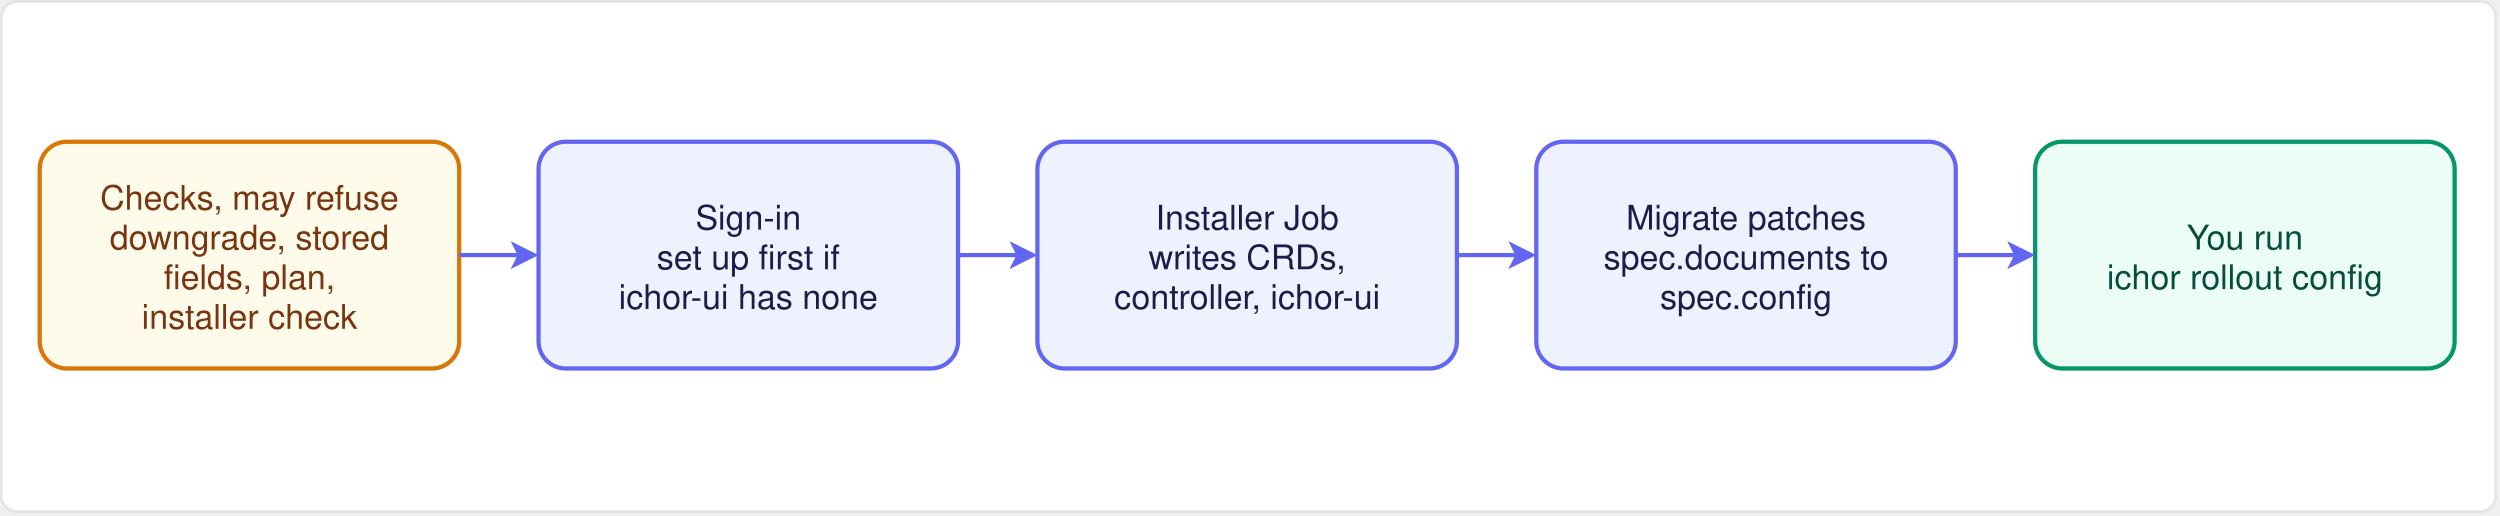
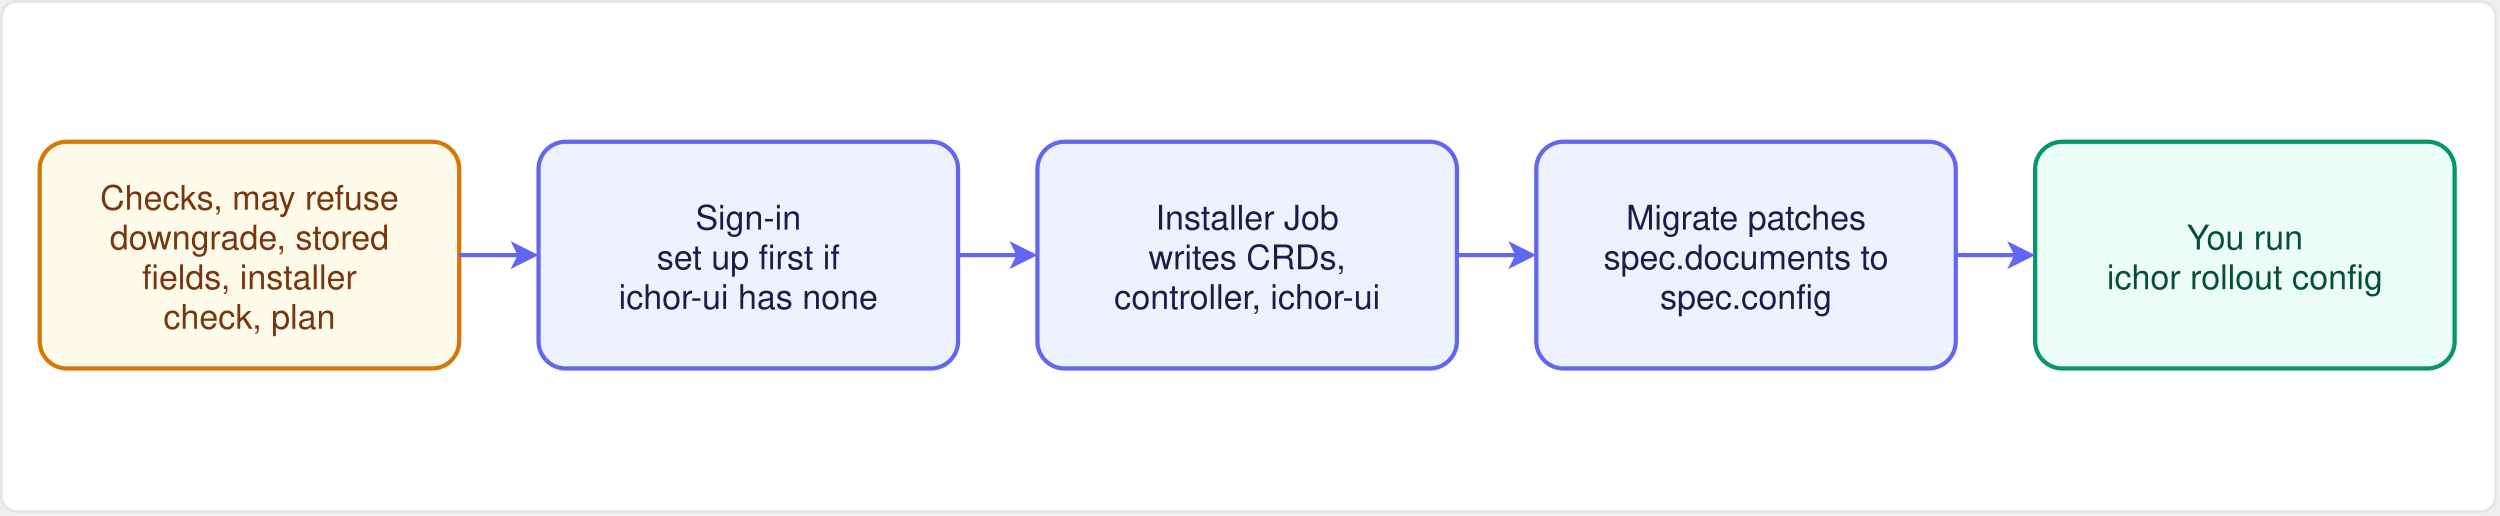
- <svg xmlns="http://www.w3.org/2000/svg" style="background: transparent; background-color: transparent; color-scheme: light;" version="1.1" width="882px" height="182px" viewBox="0 0 882 182" content="&lt;mxfile host=&quot;Electron&quot;&gt;&#10;  &lt;diagram id=&quot;d&quot; name=&quot;d&quot;&gt;&#10;    &lt;mxGraphModel grid=&quot;0&quot; gridSize=&quot;10&quot; guides=&quot;1&quot; tooltips=&quot;1&quot; connect=&quot;1&quot; arrows=&quot;1&quot; fold=&quot;0&quot; page=&quot;0&quot; pageScale=&quot;1&quot; pageWidth=&quot;900&quot; pageHeight=&quot;200&quot; math=&quot;0&quot; shadow=&quot;0&quot;&gt;&#10;      &lt;root&gt;&#10;        &lt;mxCell id=&quot;0&quot; style=&quot;html=0;&quot; /&gt;&#10;        &lt;mxCell id=&quot;1&quot; parent=&quot;0&quot; style=&quot;html=0;&quot; /&gt;&#10;        &lt;mxCell id=&quot;bg&quot; parent=&quot;1&quot; style=&quot;rounded=1;arcSize=3;fillColor=light-dark(#FFFFFF,#0A0A0A);strokeColor=light-dark(#E5E5E5,#262626);strokeWidth=1;html=0;&quot; value=&quot;&quot; vertex=&quot;1&quot;&gt;&#10;          &lt;mxGeometry height=&quot;180&quot; width=&quot;880&quot; x=&quot;10&quot; y=&quot;10&quot; as=&quot;geometry&quot; /&gt;&#10;        &lt;/mxCell&gt;&#10;        &lt;mxCell id=&quot;s1&quot; parent=&quot;1&quot; style=&quot;rounded=1;arcSize=12;fillColor=light-dark(#FFFBEB,#2B2008);strokeColor=light-dark(#D97706,#FBBF24);strokeWidth=1.5;fontColor=light-dark(#78350F,#FDE68A);fontFamily=Helvetica;fontSize=12;align=center;verticalAlign=middle;html=0;&quot; value=&quot;Checks, may refuse&amp;#xa;downgrade, stored&amp;#xa;fields, plan,&amp;#xa;installer check&quot; vertex=&quot;1&quot;&gt;&#10;          &lt;mxGeometry height=&quot;80&quot; width=&quot;148&quot; x=&quot;24&quot; y=&quot;60&quot; as=&quot;geometry&quot; /&gt;&#10;        &lt;/mxCell&gt;&#10;        &lt;mxCell id=&quot;s2&quot; parent=&quot;1&quot; style=&quot;rounded=1;arcSize=12;fillColor=light-dark(#EEF2FF,#232553);strokeColor=light-dark(#6366F1,#818CF8);strokeWidth=1.5;fontColor=light-dark(#1E1B4B,#E0E7FF);fontFamily=Helvetica;fontSize=12;align=center;verticalAlign=middle;html=0;&quot; value=&quot;Sign-in&amp;#xa;set up first if&amp;#xa;ichor-ui has none&quot; vertex=&quot;1&quot;&gt;&#10;          &lt;mxGeometry height=&quot;80&quot; width=&quot;148&quot; x=&quot;200&quot; y=&quot;60&quot; as=&quot;geometry&quot; /&gt;&#10;        &lt;/mxCell&gt;&#10;        &lt;mxCell id=&quot;s3&quot; parent=&quot;1&quot; style=&quot;rounded=1;arcSize=12;fillColor=light-dark(#EEF2FF,#232553);strokeColor=light-dark(#6366F1,#818CF8);strokeWidth=1.5;fontColor=light-dark(#1E1B4B,#E0E7FF);fontFamily=Helvetica;fontSize=12;align=center;verticalAlign=middle;html=0;&quot; value=&quot;Installer Job&amp;#xa;writes CRDs,&amp;#xa;controller, ichor-ui&quot; vertex=&quot;1&quot;&gt;&#10;          &lt;mxGeometry height=&quot;80&quot; width=&quot;148&quot; x=&quot;376&quot; y=&quot;60&quot; as=&quot;geometry&quot; /&gt;&#10;        &lt;/mxCell&gt;&#10;        &lt;mxCell id=&quot;s4&quot; parent=&quot;1&quot; style=&quot;rounded=1;arcSize=12;fillColor=light-dark(#EEF2FF,#232553);strokeColor=light-dark(#6366F1,#818CF8);strokeWidth=1.5;fontColor=light-dark(#1E1B4B,#E0E7FF);fontFamily=Helvetica;fontSize=12;align=center;verticalAlign=middle;html=0;&quot; value=&quot;Migrate patches&amp;#xa;spec.documents to&amp;#xa;spec.config&quot; vertex=&quot;1&quot;&gt;&#10;          &lt;mxGeometry height=&quot;80&quot; width=&quot;148&quot; x=&quot;552&quot; y=&quot;60&quot; as=&quot;geometry&quot; /&gt;&#10;        &lt;/mxCell&gt;&#10;        &lt;mxCell id=&quot;s5&quot; parent=&quot;1&quot; style=&quot;rounded=1;arcSize=12;fillColor=light-dark(#ECFDF5,#0B2A1F);strokeColor=light-dark(#059669,#34D399);strokeWidth=1.5;fontColor=light-dark(#064E3B,#A7F3D0);fontFamily=Helvetica;fontSize=12;align=center;verticalAlign=middle;html=0;&quot; value=&quot;You run&amp;#xa;ichor rollout config&quot; vertex=&quot;1&quot;&gt;&#10;          &lt;mxGeometry height=&quot;80&quot; width=&quot;148&quot; x=&quot;728&quot; y=&quot;60&quot; as=&quot;geometry&quot; /&gt;&#10;        &lt;/mxCell&gt;&#10;        &lt;mxCell id=&quot;e0&quot; edge=&quot;1&quot; parent=&quot;1&quot; source=&quot;s1&quot; style=&quot;edgeStyle=orthogonalEdgeStyle;rounded=1;orthogonalLoop=1;jettySize=auto;strokeColor=light-dark(#6366F1,#818CF8);strokeWidth=1.5;endArrow=classic;endFill=1;endSize=5;startArrow=none;startFill=1;startSize=5;exitX=1;exitY=0.5;exitDx=0;exitDy=0;entryX=0;entryY=0.5;entryDx=0;entryDy=0;html=0;&quot; target=&quot;s2&quot;&gt;&#10;          &lt;mxGeometry relative=&quot;1&quot; as=&quot;geometry&quot; /&gt;&#10;        &lt;/mxCell&gt;&#10;        &lt;mxCell id=&quot;e1&quot; edge=&quot;1&quot; parent=&quot;1&quot; source=&quot;s2&quot; style=&quot;edgeStyle=orthogonalEdgeStyle;rounded=1;orthogonalLoop=1;jettySize=auto;strokeColor=light-dark(#6366F1,#818CF8);strokeWidth=1.5;endArrow=classic;endFill=1;endSize=5;startArrow=none;startFill=1;startSize=5;exitX=1;exitY=0.5;exitDx=0;exitDy=0;entryX=0;entryY=0.5;entryDx=0;entryDy=0;html=0;&quot; target=&quot;s3&quot;&gt;&#10;          &lt;mxGeometry relative=&quot;1&quot; as=&quot;geometry&quot; /&gt;&#10;        &lt;/mxCell&gt;&#10;        &lt;mxCell id=&quot;e2&quot; edge=&quot;1&quot; parent=&quot;1&quot; source=&quot;s3&quot; style=&quot;edgeStyle=orthogonalEdgeStyle;rounded=1;orthogonalLoop=1;jettySize=auto;strokeColor=light-dark(#6366F1,#818CF8);strokeWidth=1.5;endArrow=classic;endFill=1;endSize=5;startArrow=none;startFill=1;startSize=5;exitX=1;exitY=0.5;exitDx=0;exitDy=0;entryX=0;entryY=0.5;entryDx=0;entryDy=0;html=0;&quot; target=&quot;s4&quot;&gt;&#10;          &lt;mxGeometry relative=&quot;1&quot; as=&quot;geometry&quot; /&gt;&#10;        &lt;/mxCell&gt;&#10;        &lt;mxCell id=&quot;e3&quot; edge=&quot;1&quot; parent=&quot;1&quot; source=&quot;s4&quot; style=&quot;edgeStyle=orthogonalEdgeStyle;rounded=1;orthogonalLoop=1;jettySize=auto;strokeColor=light-dark(#6366F1,#818CF8);strokeWidth=1.5;endArrow=classic;endFill=1;endSize=5;startArrow=none;startFill=1;startSize=5;exitX=1;exitY=0.5;exitDx=0;exitDy=0;entryX=0;entryY=0.5;entryDx=0;entryDy=0;html=0;&quot; target=&quot;s5&quot;&gt;&#10;          &lt;mxGeometry relative=&quot;1&quot; as=&quot;geometry&quot; /&gt;&#10;        &lt;/mxCell&gt;&#10;      &lt;/root&gt;&#10;    &lt;/mxGraphModel&gt;&#10;  &lt;/diagram&gt;&#10;&lt;/mxfile&gt;&#10;">
+ <svg xmlns="http://www.w3.org/2000/svg" style="background: transparent; background-color: transparent; color-scheme: light;" version="1.1" width="882px" height="182px" viewBox="0 0 882 182" content="&lt;mxfile host=&quot;Electron&quot;&gt;&#10;  &lt;diagram id=&quot;d&quot; name=&quot;d&quot;&gt;&#10;    &lt;mxGraphModel grid=&quot;0&quot; gridSize=&quot;10&quot; guides=&quot;1&quot; tooltips=&quot;1&quot; connect=&quot;1&quot; arrows=&quot;1&quot; fold=&quot;0&quot; page=&quot;0&quot; pageScale=&quot;1&quot; pageWidth=&quot;900&quot; pageHeight=&quot;200&quot; math=&quot;0&quot; shadow=&quot;0&quot;&gt;&#10;      &lt;root&gt;&#10;        &lt;mxCell id=&quot;0&quot; style=&quot;html=0;&quot; /&gt;&#10;        &lt;mxCell id=&quot;1&quot; parent=&quot;0&quot; style=&quot;html=0;&quot; /&gt;&#10;        &lt;mxCell id=&quot;bg&quot; parent=&quot;1&quot; style=&quot;rounded=1;arcSize=3;fillColor=light-dark(#FFFFFF,#0A0A0A);strokeColor=light-dark(#E5E5E5,#262626);strokeWidth=1;html=0;&quot; value=&quot;&quot; vertex=&quot;1&quot;&gt;&#10;          &lt;mxGeometry height=&quot;180&quot; width=&quot;880&quot; x=&quot;10&quot; y=&quot;10&quot; as=&quot;geometry&quot; /&gt;&#10;        &lt;/mxCell&gt;&#10;        &lt;mxCell id=&quot;s1&quot; parent=&quot;1&quot; style=&quot;rounded=1;arcSize=12;fillColor=light-dark(#FFFBEB,#2B2008);strokeColor=light-dark(#D97706,#FBBF24);strokeWidth=1.5;fontColor=light-dark(#78350F,#FDE68A);fontFamily=Helvetica;fontSize=12;align=center;verticalAlign=middle;html=0;&quot; value=&quot;Checks, may refuse&amp;#xa;downgrade, stored&amp;#xa;fields, installer&amp;#xa;check, plan&quot; vertex=&quot;1&quot;&gt;&#10;          &lt;mxGeometry height=&quot;80&quot; width=&quot;148&quot; x=&quot;24&quot; y=&quot;60&quot; as=&quot;geometry&quot; /&gt;&#10;        &lt;/mxCell&gt;&#10;        &lt;mxCell id=&quot;s2&quot; parent=&quot;1&quot; style=&quot;rounded=1;arcSize=12;fillColor=light-dark(#EEF2FF,#232553);strokeColor=light-dark(#6366F1,#818CF8);strokeWidth=1.5;fontColor=light-dark(#1E1B4B,#E0E7FF);fontFamily=Helvetica;fontSize=12;align=center;verticalAlign=middle;html=0;&quot; value=&quot;Sign-in&amp;#xa;set up first if&amp;#xa;ichor-ui has none&quot; vertex=&quot;1&quot;&gt;&#10;          &lt;mxGeometry height=&quot;80&quot; width=&quot;148&quot; x=&quot;200&quot; y=&quot;60&quot; as=&quot;geometry&quot; /&gt;&#10;        &lt;/mxCell&gt;&#10;        &lt;mxCell id=&quot;s3&quot; parent=&quot;1&quot; style=&quot;rounded=1;arcSize=12;fillColor=light-dark(#EEF2FF,#232553);strokeColor=light-dark(#6366F1,#818CF8);strokeWidth=1.5;fontColor=light-dark(#1E1B4B,#E0E7FF);fontFamily=Helvetica;fontSize=12;align=center;verticalAlign=middle;html=0;&quot; value=&quot;Installer Job&amp;#xa;writes CRDs,&amp;#xa;controller, ichor-ui&quot; vertex=&quot;1&quot;&gt;&#10;          &lt;mxGeometry height=&quot;80&quot; width=&quot;148&quot; x=&quot;376&quot; y=&quot;60&quot; as=&quot;geometry&quot; /&gt;&#10;        &lt;/mxCell&gt;&#10;        &lt;mxCell id=&quot;s4&quot; parent=&quot;1&quot; style=&quot;rounded=1;arcSize=12;fillColor=light-dark(#EEF2FF,#232553);strokeColor=light-dark(#6366F1,#818CF8);strokeWidth=1.5;fontColor=light-dark(#1E1B4B,#E0E7FF);fontFamily=Helvetica;fontSize=12;align=center;verticalAlign=middle;html=0;&quot; value=&quot;Migrate patches&amp;#xa;spec.documents to&amp;#xa;spec.config&quot; vertex=&quot;1&quot;&gt;&#10;          &lt;mxGeometry height=&quot;80&quot; width=&quot;148&quot; x=&quot;552&quot; y=&quot;60&quot; as=&quot;geometry&quot; /&gt;&#10;        &lt;/mxCell&gt;&#10;        &lt;mxCell id=&quot;s5&quot; parent=&quot;1&quot; style=&quot;rounded=1;arcSize=12;fillColor=light-dark(#ECFDF5,#0B2A1F);strokeColor=light-dark(#059669,#34D399);strokeWidth=1.5;fontColor=light-dark(#064E3B,#A7F3D0);fontFamily=Helvetica;fontSize=12;align=center;verticalAlign=middle;html=0;&quot; value=&quot;You run&amp;#xa;ichor rollout config&quot; vertex=&quot;1&quot;&gt;&#10;          &lt;mxGeometry height=&quot;80&quot; width=&quot;148&quot; x=&quot;728&quot; y=&quot;60&quot; as=&quot;geometry&quot; /&gt;&#10;        &lt;/mxCell&gt;&#10;        &lt;mxCell id=&quot;e0&quot; edge=&quot;1&quot; parent=&quot;1&quot; source=&quot;s1&quot; style=&quot;edgeStyle=orthogonalEdgeStyle;rounded=1;orthogonalLoop=1;jettySize=auto;strokeColor=light-dark(#6366F1,#818CF8);strokeWidth=1.5;endArrow=classic;endFill=1;endSize=5;startArrow=none;startFill=1;startSize=5;exitX=1;exitY=0.5;exitDx=0;exitDy=0;entryX=0;entryY=0.5;entryDx=0;entryDy=0;html=0;&quot; target=&quot;s2&quot;&gt;&#10;          &lt;mxGeometry relative=&quot;1&quot; as=&quot;geometry&quot; /&gt;&#10;        &lt;/mxCell&gt;&#10;        &lt;mxCell id=&quot;e1&quot; edge=&quot;1&quot; parent=&quot;1&quot; source=&quot;s2&quot; style=&quot;edgeStyle=orthogonalEdgeStyle;rounded=1;orthogonalLoop=1;jettySize=auto;strokeColor=light-dark(#6366F1,#818CF8);strokeWidth=1.5;endArrow=classic;endFill=1;endSize=5;startArrow=none;startFill=1;startSize=5;exitX=1;exitY=0.5;exitDx=0;exitDy=0;entryX=0;entryY=0.5;entryDx=0;entryDy=0;html=0;&quot; target=&quot;s3&quot;&gt;&#10;          &lt;mxGeometry relative=&quot;1&quot; as=&quot;geometry&quot; /&gt;&#10;        &lt;/mxCell&gt;&#10;        &lt;mxCell id=&quot;e2&quot; edge=&quot;1&quot; parent=&quot;1&quot; source=&quot;s3&quot; style=&quot;edgeStyle=orthogonalEdgeStyle;rounded=1;orthogonalLoop=1;jettySize=auto;strokeColor=light-dark(#6366F1,#818CF8);strokeWidth=1.5;endArrow=classic;endFill=1;endSize=5;startArrow=none;startFill=1;startSize=5;exitX=1;exitY=0.5;exitDx=0;exitDy=0;entryX=0;entryY=0.5;entryDx=0;entryDy=0;html=0;&quot; target=&quot;s4&quot;&gt;&#10;          &lt;mxGeometry relative=&quot;1&quot; as=&quot;geometry&quot; /&gt;&#10;        &lt;/mxCell&gt;&#10;        &lt;mxCell id=&quot;e3&quot; edge=&quot;1&quot; parent=&quot;1&quot; source=&quot;s4&quot; style=&quot;edgeStyle=orthogonalEdgeStyle;rounded=1;orthogonalLoop=1;jettySize=auto;strokeColor=light-dark(#6366F1,#818CF8);strokeWidth=1.5;endArrow=classic;endFill=1;endSize=5;startArrow=none;startFill=1;startSize=5;exitX=1;exitY=0.5;exitDx=0;exitDy=0;entryX=0;entryY=0.5;entryDx=0;entryDy=0;html=0;&quot; target=&quot;s5&quot;&gt;&#10;          &lt;mxGeometry relative=&quot;1&quot; as=&quot;geometry&quot; /&gt;&#10;        &lt;/mxCell&gt;&#10;      &lt;/root&gt;&#10;    &lt;/mxGraphModel&gt;&#10;  &lt;/diagram&gt;&#10;&lt;/mxfile&gt;&#10;">
  <defs />
  <g>
    <g data-cell-id="0">
      <g data-cell-id="1">
        <g data-cell-id="bg">
          <g transform="translate(0.5,0.5)">
            <rect x="0" y="0" width="880" height="180" rx="5.4" ry="5.4" fill="#ffffff" stroke="#e5e5e5" pointer-events="all" style="fill: rgb(255, 255, 255); stroke: rgb(229, 229, 229);" />
          </g>
        </g>
        <g data-cell-id="s1">
          <g>
            <rect x="14" y="50" width="148" height="80" rx="9.6" ry="9.6" fill="#fffbeb" stroke="#d97706" stroke-width="1.5" pointer-events="all" style="fill: rgb(255, 251, 235); stroke: rgb(217, 119, 6);" />
          </g>
          <g>
            <g fill="#78350F" font-family="Helvetica" text-anchor="middle" font-size="12px" style="fill: rgb(120, 53, 15);">
              <text x="88" y="74">Checks, may refuse</text>
              <text x="88" y="88">downgrade, stored</text>
-               <text x="88" y="102">fields, plan,</text>
-               <text x="88" y="116">installer check</text>
+               <text x="88" y="102">fields, installer</text>
+               <text x="88" y="116">check, plan</text>
            </g>
          </g>
        </g>
        <g data-cell-id="s2">
          <g>
            <rect x="190" y="50" width="148" height="80" rx="9.6" ry="9.6" fill="#eef2ff" stroke="#6366f1" stroke-width="1.5" pointer-events="all" style="fill: rgb(238, 242, 255); stroke: rgb(99, 102, 241);" />
          </g>
          <g>
            <g fill="#1E1B4B" font-family="Helvetica" text-anchor="middle" font-size="12px" style="fill: rgb(30, 27, 75);">
              <text x="264" y="81">Sign-in</text>
              <text x="264" y="95">set up first if</text>
              <text x="264" y="109">ichor-ui has none</text>
            </g>
          </g>
        </g>
        <g data-cell-id="s3">
          <g>
            <rect x="366" y="50" width="148" height="80" rx="9.6" ry="9.6" fill="#eef2ff" stroke="#6366f1" stroke-width="1.5" pointer-events="all" style="fill: rgb(238, 242, 255); stroke: rgb(99, 102, 241);" />
          </g>
          <g>
            <g fill="#1E1B4B" font-family="Helvetica" text-anchor="middle" font-size="12px" style="fill: rgb(30, 27, 75);">
              <text x="440" y="81">Installer Job</text>
              <text x="440" y="95">writes CRDs,</text>
              <text x="440" y="109">controller, ichor-ui</text>
            </g>
          </g>
        </g>
        <g data-cell-id="s4">
          <g>
            <rect x="542" y="50" width="148" height="80" rx="9.6" ry="9.6" fill="#eef2ff" stroke="#6366f1" stroke-width="1.5" pointer-events="all" style="fill: rgb(238, 242, 255); stroke: rgb(99, 102, 241);" />
          </g>
          <g>
            <g fill="#1E1B4B" font-family="Helvetica" text-anchor="middle" font-size="12px" style="fill: rgb(30, 27, 75);">
              <text x="616" y="81">Migrate patches</text>
              <text x="616" y="95">spec.documents to</text>
              <text x="616" y="109">spec.config</text>
            </g>
          </g>
        </g>
        <g data-cell-id="s5">
          <g>
            <rect x="718" y="50" width="148" height="80" rx="9.6" ry="9.6" fill="#ecfdf5" stroke="#059669" stroke-width="1.5" pointer-events="all" style="fill: rgb(236, 253, 245); stroke: rgb(5, 150, 105);" />
          </g>
          <g>
            <g fill="#064E3B" font-family="Helvetica" text-anchor="middle" font-size="12px" style="fill: rgb(6, 78, 59);">
              <text x="792" y="88">You run</text>
              <text x="792" y="102">ichor rollout config</text>
            </g>
          </g>
        </g>
        <g data-cell-id="e0">
          <g>
            <path d="M 162 90 L 183.45 90" fill="none" stroke="#6366f1" stroke-width="1.5" stroke-miterlimit="10" pointer-events="stroke" style="stroke: rgb(99, 102, 241);" />
            <path d="M 188.32 90 L 181.82 93.25 L 183.45 90 L 181.82 86.75 Z" fill="#6366f1" stroke="#6366f1" stroke-width="1.5" stroke-miterlimit="10" pointer-events="all" style="fill: rgb(99, 102, 241); stroke: rgb(99, 102, 241);" />
          </g>
        </g>
        <g data-cell-id="e1">
          <g>
            <path d="M 338 90 L 359.45 90" fill="none" stroke="#6366f1" stroke-width="1.5" stroke-miterlimit="10" pointer-events="stroke" style="stroke: rgb(99, 102, 241);" />
            <path d="M 364.32 90 L 357.82 93.25 L 359.45 90 L 357.82 86.75 Z" fill="#6366f1" stroke="#6366f1" stroke-width="1.5" stroke-miterlimit="10" pointer-events="all" style="fill: rgb(99, 102, 241); stroke: rgb(99, 102, 241);" />
          </g>
        </g>
        <g data-cell-id="e2">
          <g>
            <path d="M 514 90 L 535.45 90" fill="none" stroke="#6366f1" stroke-width="1.5" stroke-miterlimit="10" pointer-events="stroke" style="stroke: rgb(99, 102, 241);" />
            <path d="M 540.32 90 L 533.82 93.25 L 535.45 90 L 533.82 86.75 Z" fill="#6366f1" stroke="#6366f1" stroke-width="1.5" stroke-miterlimit="10" pointer-events="all" style="fill: rgb(99, 102, 241); stroke: rgb(99, 102, 241);" />
          </g>
        </g>
        <g data-cell-id="e3">
          <g>
            <path d="M 690 90 L 711.45 90" fill="none" stroke="#6366f1" stroke-width="1.5" stroke-miterlimit="10" pointer-events="stroke" style="stroke: rgb(99, 102, 241);" />
            <path d="M 716.32 90 L 709.82 93.25 L 711.45 90 L 709.82 86.75 Z" fill="#6366f1" stroke="#6366f1" stroke-width="1.5" stroke-miterlimit="10" pointer-events="all" style="fill: rgb(99, 102, 241); stroke: rgb(99, 102, 241);" />
          </g>
        </g>
      </g>
    </g>
  </g>
</svg>
